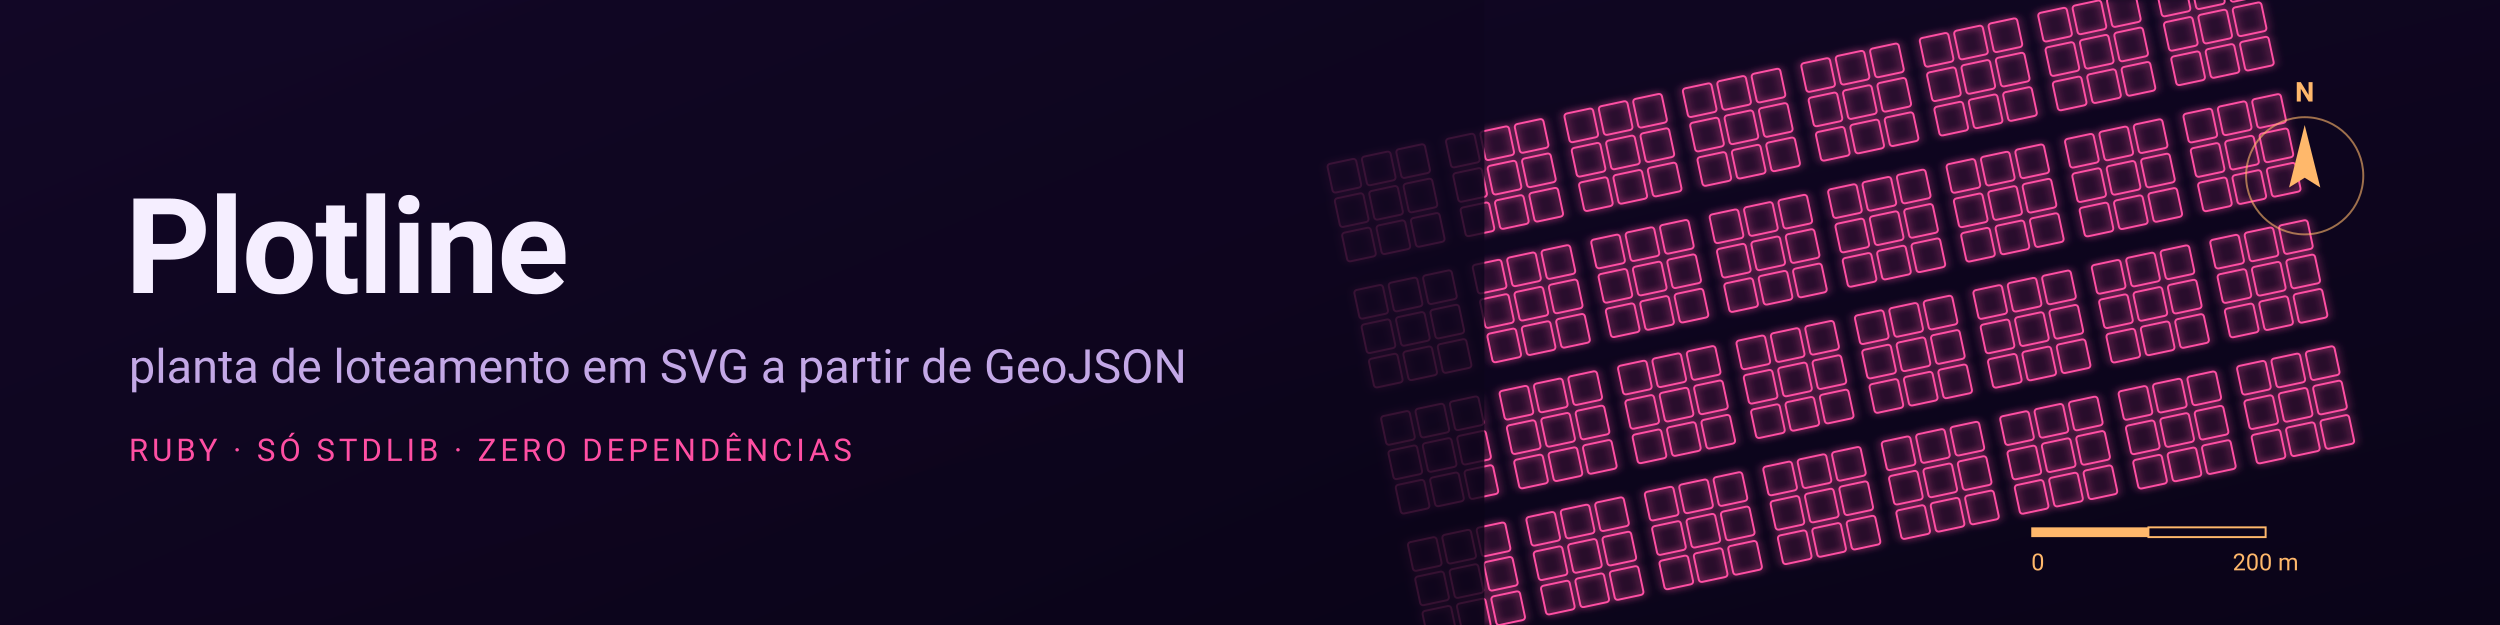
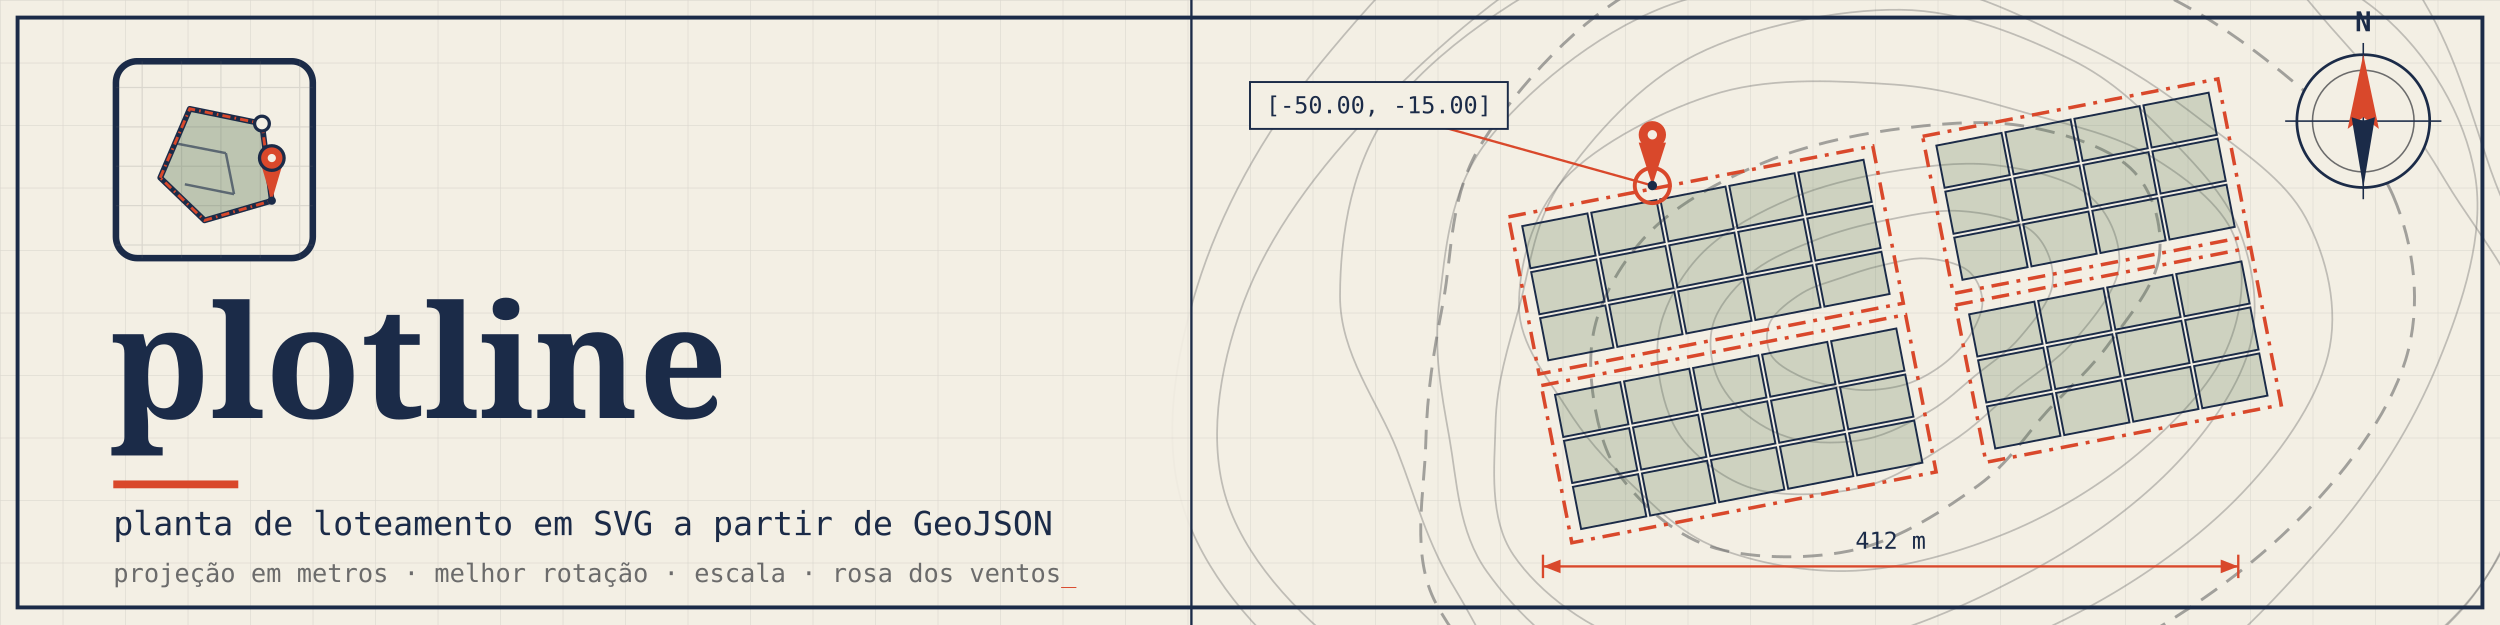
- <svg xmlns="http://www.w3.org/2000/svg" viewBox="0 0 1280 320" width="1280" height="320" role="img" aria-label="Plotline: planta de loteamento em SVG a partir de GeoJSON">
+ <svg xmlns="http://www.w3.org/2000/svg" viewBox="0 0 1280 320" width="1280" height="320" role="img" aria-labelledby="t d">
  <defs>
-     <linearGradient id="g" x1="0" y1="0" x2="1" y2="1">
-       <stop offset="0" stop-color="#120726" />
-       <stop offset="1" stop-color="#0a0418" />
-     </linearGradient>
-     <filter id="b" x="-10%" y="-10%" width="120%" height="120%">
-       <feGaussianBlur stdDeviation="2" result="x" />
-       <feMerge>
-         <feMergeNode in="x" />
-         <feMergeNode in="SourceGraphic" />
-       </feMerge>
-     </filter>
+     <pattern id="q" width="32" height="32" patternUnits="userSpaceOnUse">
+       <path d="M32 0H0V32" fill="none" stroke="#6B6B6B" stroke-opacity=".16" stroke-width=".7" />
+     </pattern>
+     <clipPath id="tela">
+       <rect width="1280" height="320" />
+     </clipPath>
+     <style>
+       .t { font-family: Georgia, serif; }
+       .m { font-family: 'IBM Plex Mono', Consolas, monospace; }
+       .cn { fill: none; stroke: #6B6B6B; stroke-opacity: .38; stroke-width: .9; }
+       .idx { fill: none; stroke: #6B6B6B; stroke-opacity: .6; stroke-width: 1.5; stroke-dasharray: 10 6; animation: curso 24s linear infinite; }
+       .lt { fill: #5B7553; stroke: #1B2B48; stroke-width: 1; fill-opacity: .24; animation: lote 6s ease-in-out infinite; }
+       .d1 { animation-delay: -1.2s; } .d2 { animation-delay: -2.4s; } .d3 { animation-delay: -3.6s; } .d4 { animation-delay: -4.8s; }
+       .anel { fill: none; stroke: #D9482B; stroke-width: 2; transform-box: fill-box; transform-origin: center; animation: anel 3.2s ease-out infinite; }
+       .agulha { transform-origin: 1210px 62px; animation: bussola 9s ease-in-out infinite alternate; }
+       .cursor { animation: pisca 1.2s steps(1) infinite; }
+       @keyframes curso { to { stroke-dashoffset: -64; } }
+       @keyframes lote { 0%, 100% { fill-opacity: .14; } 50% { fill-opacity: .4; } }
+       @keyframes anel { 0% { transform: scale(.4); opacity: .9; } 100% { transform: scale(2.6); opacity: 0; } }
+       @keyframes bussola { from { transform: rotate(-9deg); } to { transform: rotate(9deg); } }
+       @keyframes pisca { 50% { opacity: 0; } }
+       @media (prefers-reduced-motion: reduce) { .idx, .lt, .anel, .agulha, .cursor { animation: none; } .anel { opacity: .5; } }
+     </style>
  </defs>
-   <style>
-     .l { fill: #FF4FA3; fill-opacity: .06; stroke: #FF4FA3; stroke-width: 1; animation: pulso 5s ease-in-out infinite; }
-     .d1 { animation-delay: -1s; } .d2 { animation-delay: -2s; } .d3 { animation-delay: -3s; } .d4 { animation-delay: -4s; }
-     @keyframes pulso { 0%, 100% { stroke-opacity: .35; fill-opacity: .03; } 50% { stroke-opacity: 1; fill-opacity: .16; } }
-     .t { font-family: system-ui, -apple-system, 'Segoe UI', Roboto, 'Helvetica Neue', Arial, sans-serif; }
-     .rosa { transform-origin: 1180px 90px; animation: gira 14s ease-in-out infinite alternate; }
-     @keyframes gira { from { transform: rotate(-12deg); } to { transform: rotate(12deg); } }
-     @media (prefers-reduced-motion: reduce) { .l, .rosa { animation: none; } }
-   </style>
-   <rect width="1280" height="320" fill="url(#g)" />
-   <g transform="rotate(-12 900 160)" filter="url(#b)">
-     <rect class="l d1" x="700" y="40" width="15" height="15" rx="1.5" />
-     <rect class="l d2" x="718" y="40" width="15" height="15" rx="1.5" />
-     <rect class="l d3" x="736" y="40" width="15" height="15" rx="1.5" />
-     <rect class="l d4" x="700" y="58" width="15" height="15" rx="1.5" />
-     <rect class="l d0" x="718" y="58" width="15" height="15" rx="1.5" />
-     <rect class="l d1" x="736" y="58" width="15" height="15" rx="1.5" />
-     <rect class="l d2" x="700" y="76" width="15" height="15" rx="1.5" />
-     <rect class="l d3" x="718" y="76" width="15" height="15" rx="1.5" />
-     <rect class="l d4" x="736" y="76" width="15" height="15" rx="1.5" />
-     <rect class="l d0" x="700" y="106" width="15" height="15" rx="1.5" />
-     <rect class="l d1" x="718" y="106" width="15" height="15" rx="1.5" />
-     <rect class="l d2" x="736" y="106" width="15" height="15" rx="1.5" />
-     <rect class="l d3" x="700" y="124" width="15" height="15" rx="1.5" />
-     <rect class="l d4" x="718" y="124" width="15" height="15" rx="1.5" />
-     <rect class="l d0" x="736" y="124" width="15" height="15" rx="1.5" />
-     <rect class="l d1" x="700" y="142" width="15" height="15" rx="1.5" />
-     <rect class="l d2" x="718" y="142" width="15" height="15" rx="1.5" />
-     <rect class="l d3" x="736" y="142" width="15" height="15" rx="1.5" />
-     <rect class="l d4" x="700" y="172" width="15" height="15" rx="1.5" />
-     <rect class="l d0" x="718" y="172" width="15" height="15" rx="1.5" />
-     <rect class="l d1" x="736" y="172" width="15" height="15" rx="1.5" />
-     <rect class="l d2" x="700" y="190" width="15" height="15" rx="1.5" />
-     <rect class="l d3" x="718" y="190" width="15" height="15" rx="1.5" />
-     <rect class="l d4" x="736" y="190" width="15" height="15" rx="1.5" />
-     <rect class="l d0" x="700" y="208" width="15" height="15" rx="1.5" />
-     <rect class="l d1" x="718" y="208" width="15" height="15" rx="1.5" />
-     <rect class="l d2" x="736" y="208" width="15" height="15" rx="1.5" />
-     <rect class="l d3" x="700" y="238" width="15" height="15" rx="1.5" />
-     <rect class="l d4" x="718" y="238" width="15" height="15" rx="1.5" />
-     <rect class="l d0" x="736" y="238" width="15" height="15" rx="1.5" />
-     <rect class="l d1" x="700" y="256" width="15" height="15" rx="1.5" />
-     <rect class="l d2" x="718" y="256" width="15" height="15" rx="1.5" />
-     <rect class="l d3" x="736" y="256" width="15" height="15" rx="1.5" />
-     <rect class="l d4" x="700" y="274" width="15" height="15" rx="1.5" />
-     <rect class="l d0" x="718" y="274" width="15" height="15" rx="1.5" />
-     <rect class="l d1" x="736" y="274" width="15" height="15" rx="1.5" />
-     <rect class="l d2" x="762" y="40" width="15" height="15" rx="1.5" />
-     <rect class="l d3" x="780" y="40" width="15" height="15" rx="1.5" />
-     <rect class="l d4" x="798" y="40" width="15" height="15" rx="1.5" />
-     <rect class="l d0" x="762" y="58" width="15" height="15" rx="1.5" />
-     <rect class="l d1" x="780" y="58" width="15" height="15" rx="1.5" />
-     <rect class="l d2" x="798" y="58" width="15" height="15" rx="1.5" />
-     <rect class="l d3" x="762" y="76" width="15" height="15" rx="1.5" />
-     <rect class="l d4" x="780" y="76" width="15" height="15" rx="1.5" />
-     <rect class="l d0" x="798" y="76" width="15" height="15" rx="1.5" />
-     <rect class="l d1" x="762" y="106" width="15" height="15" rx="1.5" />
-     <rect class="l d2" x="780" y="106" width="15" height="15" rx="1.5" />
-     <rect class="l d3" x="798" y="106" width="15" height="15" rx="1.5" />
-     <rect class="l d4" x="762" y="124" width="15" height="15" rx="1.5" />
-     <rect class="l d0" x="780" y="124" width="15" height="15" rx="1.5" />
-     <rect class="l d1" x="798" y="124" width="15" height="15" rx="1.5" />
-     <rect class="l d2" x="762" y="142" width="15" height="15" rx="1.5" />
-     <rect class="l d3" x="780" y="142" width="15" height="15" rx="1.5" />
-     <rect class="l d4" x="798" y="142" width="15" height="15" rx="1.5" />
-     <rect class="l d0" x="762" y="172" width="15" height="15" rx="1.5" />
-     <rect class="l d1" x="780" y="172" width="15" height="15" rx="1.5" />
-     <rect class="l d2" x="798" y="172" width="15" height="15" rx="1.5" />
-     <rect class="l d3" x="762" y="190" width="15" height="15" rx="1.5" />
-     <rect class="l d4" x="780" y="190" width="15" height="15" rx="1.5" />
-     <rect class="l d0" x="798" y="190" width="15" height="15" rx="1.5" />
-     <rect class="l d1" x="762" y="208" width="15" height="15" rx="1.5" />
-     <rect class="l d2" x="780" y="208" width="15" height="15" rx="1.5" />
-     <rect class="l d3" x="798" y="208" width="15" height="15" rx="1.5" />
-     <rect class="l d4" x="762" y="238" width="15" height="15" rx="1.5" />
-     <rect class="l d0" x="780" y="238" width="15" height="15" rx="1.5" />
-     <rect class="l d1" x="798" y="238" width="15" height="15" rx="1.5" />
-     <rect class="l d2" x="762" y="256" width="15" height="15" rx="1.5" />
-     <rect class="l d3" x="780" y="256" width="15" height="15" rx="1.5" />
-     <rect class="l d4" x="798" y="256" width="15" height="15" rx="1.5" />
-     <rect class="l d0" x="762" y="274" width="15" height="15" rx="1.5" />
-     <rect class="l d1" x="780" y="274" width="15" height="15" rx="1.5" />
-     <rect class="l d2" x="798" y="274" width="15" height="15" rx="1.5" />
-     <rect class="l d3" x="824" y="40" width="15" height="15" rx="1.5" />
-     <rect class="l d4" x="842" y="40" width="15" height="15" rx="1.5" />
-     <rect class="l d0" x="860" y="40" width="15" height="15" rx="1.5" />
-     <rect class="l d1" x="824" y="58" width="15" height="15" rx="1.5" />
-     <rect class="l d2" x="842" y="58" width="15" height="15" rx="1.5" />
-     <rect class="l d3" x="860" y="58" width="15" height="15" rx="1.5" />
-     <rect class="l d4" x="824" y="76" width="15" height="15" rx="1.5" />
-     <rect class="l d0" x="842" y="76" width="15" height="15" rx="1.5" />
-     <rect class="l d1" x="860" y="76" width="15" height="15" rx="1.5" />
-     <rect class="l d2" x="824" y="106" width="15" height="15" rx="1.5" />
-     <rect class="l d3" x="842" y="106" width="15" height="15" rx="1.5" />
-     <rect class="l d4" x="860" y="106" width="15" height="15" rx="1.5" />
-     <rect class="l d0" x="824" y="124" width="15" height="15" rx="1.5" />
-     <rect class="l d1" x="842" y="124" width="15" height="15" rx="1.5" />
-     <rect class="l d2" x="860" y="124" width="15" height="15" rx="1.5" />
-     <rect class="l d3" x="824" y="142" width="15" height="15" rx="1.5" />
-     <rect class="l d4" x="842" y="142" width="15" height="15" rx="1.5" />
-     <rect class="l d0" x="860" y="142" width="15" height="15" rx="1.5" />
-     <rect class="l d1" x="824" y="172" width="15" height="15" rx="1.5" />
-     <rect class="l d2" x="842" y="172" width="15" height="15" rx="1.5" />
-     <rect class="l d3" x="860" y="172" width="15" height="15" rx="1.5" />
-     <rect class="l d4" x="824" y="190" width="15" height="15" rx="1.5" />
-     <rect class="l d0" x="842" y="190" width="15" height="15" rx="1.5" />
-     <rect class="l d1" x="860" y="190" width="15" height="15" rx="1.5" />
-     <rect class="l d2" x="824" y="208" width="15" height="15" rx="1.5" />
-     <rect class="l d3" x="842" y="208" width="15" height="15" rx="1.5" />
-     <rect class="l d4" x="860" y="208" width="15" height="15" rx="1.5" />
-     <rect class="l d0" x="824" y="238" width="15" height="15" rx="1.5" />
-     <rect class="l d1" x="842" y="238" width="15" height="15" rx="1.5" />
-     <rect class="l d2" x="860" y="238" width="15" height="15" rx="1.5" />
-     <rect class="l d3" x="824" y="256" width="15" height="15" rx="1.5" />
-     <rect class="l d4" x="842" y="256" width="15" height="15" rx="1.5" />
-     <rect class="l d0" x="860" y="256" width="15" height="15" rx="1.5" />
-     <rect class="l d1" x="824" y="274" width="15" height="15" rx="1.5" />
-     <rect class="l d2" x="842" y="274" width="15" height="15" rx="1.5" />
-     <rect class="l d3" x="860" y="274" width="15" height="15" rx="1.5" />
-     <rect class="l d4" x="886" y="40" width="15" height="15" rx="1.5" />
-     <rect class="l d0" x="904" y="40" width="15" height="15" rx="1.5" />
-     <rect class="l d1" x="922" y="40" width="15" height="15" rx="1.5" />
-     <rect class="l d2" x="886" y="58" width="15" height="15" rx="1.5" />
-     <rect class="l d3" x="904" y="58" width="15" height="15" rx="1.5" />
-     <rect class="l d4" x="922" y="58" width="15" height="15" rx="1.5" />
-     <rect class="l d0" x="886" y="76" width="15" height="15" rx="1.5" />
-     <rect class="l d1" x="904" y="76" width="15" height="15" rx="1.5" />
-     <rect class="l d2" x="922" y="76" width="15" height="15" rx="1.5" />
-     <rect class="l d3" x="886" y="106" width="15" height="15" rx="1.5" />
-     <rect class="l d4" x="904" y="106" width="15" height="15" rx="1.5" />
-     <rect class="l d0" x="922" y="106" width="15" height="15" rx="1.5" />
-     <rect class="l d1" x="886" y="124" width="15" height="15" rx="1.5" />
-     <rect class="l d2" x="904" y="124" width="15" height="15" rx="1.5" />
-     <rect class="l d3" x="922" y="124" width="15" height="15" rx="1.5" />
-     <rect class="l d4" x="886" y="142" width="15" height="15" rx="1.5" />
-     <rect class="l d0" x="904" y="142" width="15" height="15" rx="1.5" />
-     <rect class="l d1" x="922" y="142" width="15" height="15" rx="1.5" />
-     <rect class="l d2" x="886" y="172" width="15" height="15" rx="1.5" />
-     <rect class="l d3" x="904" y="172" width="15" height="15" rx="1.5" />
-     <rect class="l d4" x="922" y="172" width="15" height="15" rx="1.5" />
-     <rect class="l d0" x="886" y="190" width="15" height="15" rx="1.5" />
-     <rect class="l d1" x="904" y="190" width="15" height="15" rx="1.5" />
-     <rect class="l d2" x="922" y="190" width="15" height="15" rx="1.5" />
-     <rect class="l d3" x="886" y="208" width="15" height="15" rx="1.5" />
-     <rect class="l d4" x="904" y="208" width="15" height="15" rx="1.5" />
-     <rect class="l d0" x="922" y="208" width="15" height="15" rx="1.5" />
-     <rect class="l d1" x="886" y="238" width="15" height="15" rx="1.5" />
-     <rect class="l d2" x="904" y="238" width="15" height="15" rx="1.5" />
-     <rect class="l d3" x="922" y="238" width="15" height="15" rx="1.5" />
-     <rect class="l d4" x="886" y="256" width="15" height="15" rx="1.5" />
-     <rect class="l d0" x="904" y="256" width="15" height="15" rx="1.5" />
-     <rect class="l d1" x="922" y="256" width="15" height="15" rx="1.5" />
-     <rect class="l d2" x="886" y="274" width="15" height="15" rx="1.5" />
-     <rect class="l d3" x="904" y="274" width="15" height="15" rx="1.5" />
-     <rect class="l d4" x="922" y="274" width="15" height="15" rx="1.5" />
-     <rect class="l d0" x="948" y="40" width="15" height="15" rx="1.5" />
-     <rect class="l d1" x="966" y="40" width="15" height="15" rx="1.5" />
-     <rect class="l d2" x="984" y="40" width="15" height="15" rx="1.5" />
-     <rect class="l d3" x="948" y="58" width="15" height="15" rx="1.5" />
-     <rect class="l d4" x="966" y="58" width="15" height="15" rx="1.5" />
-     <rect class="l d0" x="984" y="58" width="15" height="15" rx="1.5" />
-     <rect class="l d1" x="948" y="76" width="15" height="15" rx="1.5" />
-     <rect class="l d2" x="966" y="76" width="15" height="15" rx="1.5" />
-     <rect class="l d3" x="984" y="76" width="15" height="15" rx="1.5" />
-     <rect class="l d4" x="948" y="106" width="15" height="15" rx="1.5" />
-     <rect class="l d0" x="966" y="106" width="15" height="15" rx="1.5" />
-     <rect class="l d1" x="984" y="106" width="15" height="15" rx="1.5" />
-     <rect class="l d2" x="948" y="124" width="15" height="15" rx="1.5" />
-     <rect class="l d3" x="966" y="124" width="15" height="15" rx="1.5" />
-     <rect class="l d4" x="984" y="124" width="15" height="15" rx="1.5" />
-     <rect class="l d0" x="948" y="142" width="15" height="15" rx="1.5" />
-     <rect class="l d1" x="966" y="142" width="15" height="15" rx="1.5" />
-     <rect class="l d2" x="984" y="142" width="15" height="15" rx="1.5" />
-     <rect class="l d3" x="948" y="172" width="15" height="15" rx="1.5" />
-     <rect class="l d4" x="966" y="172" width="15" height="15" rx="1.5" />
-     <rect class="l d0" x="984" y="172" width="15" height="15" rx="1.5" />
-     <rect class="l d1" x="948" y="190" width="15" height="15" rx="1.5" />
-     <rect class="l d2" x="966" y="190" width="15" height="15" rx="1.5" />
-     <rect class="l d3" x="984" y="190" width="15" height="15" rx="1.5" />
-     <rect class="l d4" x="948" y="208" width="15" height="15" rx="1.5" />
-     <rect class="l d0" x="966" y="208" width="15" height="15" rx="1.5" />
-     <rect class="l d1" x="984" y="208" width="15" height="15" rx="1.5" />
-     <rect class="l d2" x="948" y="238" width="15" height="15" rx="1.5" />
-     <rect class="l d3" x="966" y="238" width="15" height="15" rx="1.5" />
-     <rect class="l d4" x="984" y="238" width="15" height="15" rx="1.5" />
-     <rect class="l d0" x="948" y="256" width="15" height="15" rx="1.5" />
-     <rect class="l d1" x="966" y="256" width="15" height="15" rx="1.5" />
-     <rect class="l d2" x="984" y="256" width="15" height="15" rx="1.5" />
-     <rect class="l d3" x="948" y="274" width="15" height="15" rx="1.5" />
-     <rect class="l d4" x="966" y="274" width="15" height="15" rx="1.5" />
-     <rect class="l d0" x="984" y="274" width="15" height="15" rx="1.5" />
-     <rect class="l d1" x="1010" y="40" width="15" height="15" rx="1.5" />
-     <rect class="l d2" x="1028" y="40" width="15" height="15" rx="1.5" />
-     <rect class="l d3" x="1046" y="40" width="15" height="15" rx="1.5" />
-     <rect class="l d4" x="1010" y="58" width="15" height="15" rx="1.5" />
-     <rect class="l d0" x="1028" y="58" width="15" height="15" rx="1.5" />
-     <rect class="l d1" x="1046" y="58" width="15" height="15" rx="1.5" />
-     <rect class="l d2" x="1010" y="76" width="15" height="15" rx="1.5" />
-     <rect class="l d3" x="1028" y="76" width="15" height="15" rx="1.5" />
-     <rect class="l d4" x="1046" y="76" width="15" height="15" rx="1.5" />
-     <rect class="l d0" x="1010" y="106" width="15" height="15" rx="1.5" />
-     <rect class="l d1" x="1028" y="106" width="15" height="15" rx="1.5" />
-     <rect class="l d2" x="1046" y="106" width="15" height="15" rx="1.5" />
-     <rect class="l d3" x="1010" y="124" width="15" height="15" rx="1.5" />
-     <rect class="l d4" x="1028" y="124" width="15" height="15" rx="1.5" />
-     <rect class="l d0" x="1046" y="124" width="15" height="15" rx="1.5" />
-     <rect class="l d1" x="1010" y="142" width="15" height="15" rx="1.5" />
-     <rect class="l d2" x="1028" y="142" width="15" height="15" rx="1.5" />
-     <rect class="l d3" x="1046" y="142" width="15" height="15" rx="1.5" />
-     <rect class="l d4" x="1010" y="172" width="15" height="15" rx="1.5" />
-     <rect class="l d0" x="1028" y="172" width="15" height="15" rx="1.5" />
-     <rect class="l d1" x="1046" y="172" width="15" height="15" rx="1.5" />
-     <rect class="l d2" x="1010" y="190" width="15" height="15" rx="1.5" />
-     <rect class="l d3" x="1028" y="190" width="15" height="15" rx="1.5" />
-     <rect class="l d4" x="1046" y="190" width="15" height="15" rx="1.5" />
-     <rect class="l d0" x="1010" y="208" width="15" height="15" rx="1.5" />
-     <rect class="l d1" x="1028" y="208" width="15" height="15" rx="1.5" />
-     <rect class="l d2" x="1046" y="208" width="15" height="15" rx="1.5" />
-     <rect class="l d3" x="1010" y="238" width="15" height="15" rx="1.5" />
-     <rect class="l d4" x="1028" y="238" width="15" height="15" rx="1.5" />
-     <rect class="l d0" x="1046" y="238" width="15" height="15" rx="1.5" />
-     <rect class="l d1" x="1010" y="256" width="15" height="15" rx="1.5" />
-     <rect class="l d2" x="1028" y="256" width="15" height="15" rx="1.5" />
-     <rect class="l d3" x="1046" y="256" width="15" height="15" rx="1.5" />
-     <rect class="l d4" x="1010" y="274" width="15" height="15" rx="1.5" />
-     <rect class="l d0" x="1028" y="274" width="15" height="15" rx="1.5" />
-     <rect class="l d1" x="1046" y="274" width="15" height="15" rx="1.5" />
-     <rect class="l d2" x="1072" y="40" width="15" height="15" rx="1.5" />
-     <rect class="l d3" x="1090" y="40" width="15" height="15" rx="1.5" />
-     <rect class="l d4" x="1108" y="40" width="15" height="15" rx="1.5" />
-     <rect class="l d0" x="1072" y="58" width="15" height="15" rx="1.5" />
-     <rect class="l d1" x="1090" y="58" width="15" height="15" rx="1.5" />
-     <rect class="l d2" x="1108" y="58" width="15" height="15" rx="1.5" />
-     <rect class="l d3" x="1072" y="76" width="15" height="15" rx="1.5" />
-     <rect class="l d4" x="1090" y="76" width="15" height="15" rx="1.5" />
-     <rect class="l d0" x="1108" y="76" width="15" height="15" rx="1.5" />
-     <rect class="l d1" x="1072" y="106" width="15" height="15" rx="1.5" />
-     <rect class="l d2" x="1090" y="106" width="15" height="15" rx="1.5" />
-     <rect class="l d3" x="1108" y="106" width="15" height="15" rx="1.5" />
-     <rect class="l d4" x="1072" y="124" width="15" height="15" rx="1.5" />
-     <rect class="l d0" x="1090" y="124" width="15" height="15" rx="1.5" />
-     <rect class="l d1" x="1108" y="124" width="15" height="15" rx="1.5" />
-     <rect class="l d2" x="1072" y="142" width="15" height="15" rx="1.5" />
-     <rect class="l d3" x="1090" y="142" width="15" height="15" rx="1.5" />
-     <rect class="l d4" x="1108" y="142" width="15" height="15" rx="1.5" />
-     <rect class="l d0" x="1072" y="172" width="15" height="15" rx="1.5" />
-     <rect class="l d1" x="1090" y="172" width="15" height="15" rx="1.5" />
-     <rect class="l d2" x="1108" y="172" width="15" height="15" rx="1.5" />
-     <rect class="l d3" x="1072" y="190" width="15" height="15" rx="1.5" />
-     <rect class="l d4" x="1090" y="190" width="15" height="15" rx="1.5" />
-     <rect class="l d0" x="1108" y="190" width="15" height="15" rx="1.5" />
-     <rect class="l d1" x="1072" y="208" width="15" height="15" rx="1.5" />
-     <rect class="l d2" x="1090" y="208" width="15" height="15" rx="1.5" />
-     <rect class="l d3" x="1108" y="208" width="15" height="15" rx="1.5" />
-     <rect class="l d4" x="1072" y="238" width="15" height="15" rx="1.5" />
-     <rect class="l d0" x="1090" y="238" width="15" height="15" rx="1.5" />
-     <rect class="l d1" x="1108" y="238" width="15" height="15" rx="1.5" />
-     <rect class="l d2" x="1072" y="256" width="15" height="15" rx="1.5" />
-     <rect class="l d3" x="1090" y="256" width="15" height="15" rx="1.5" />
-     <rect class="l d4" x="1108" y="256" width="15" height="15" rx="1.5" />
-     <rect class="l d0" x="1072" y="274" width="15" height="15" rx="1.5" />
-     <rect class="l d1" x="1090" y="274" width="15" height="15" rx="1.5" />
-     <rect class="l d2" x="1108" y="274" width="15" height="15" rx="1.5" />
-     <rect class="l d3" x="1134" y="40" width="15" height="15" rx="1.5" />
-     <rect class="l d4" x="1152" y="40" width="15" height="15" rx="1.5" />
-     <rect class="l d0" x="1170" y="40" width="15" height="15" rx="1.5" />
-     <rect class="l d1" x="1134" y="58" width="15" height="15" rx="1.5" />
-     <rect class="l d2" x="1152" y="58" width="15" height="15" rx="1.5" />
-     <rect class="l d3" x="1170" y="58" width="15" height="15" rx="1.5" />
-     <rect class="l d4" x="1134" y="76" width="15" height="15" rx="1.5" />
-     <rect class="l d0" x="1152" y="76" width="15" height="15" rx="1.5" />
-     <rect class="l d1" x="1170" y="76" width="15" height="15" rx="1.5" />
-     <rect class="l d2" x="1134" y="106" width="15" height="15" rx="1.5" />
-     <rect class="l d3" x="1152" y="106" width="15" height="15" rx="1.5" />
-     <rect class="l d4" x="1170" y="106" width="15" height="15" rx="1.5" />
-     <rect class="l d0" x="1134" y="124" width="15" height="15" rx="1.5" />
-     <rect class="l d1" x="1152" y="124" width="15" height="15" rx="1.5" />
-     <rect class="l d2" x="1170" y="124" width="15" height="15" rx="1.5" />
-     <rect class="l d3" x="1134" y="142" width="15" height="15" rx="1.5" />
-     <rect class="l d4" x="1152" y="142" width="15" height="15" rx="1.5" />
-     <rect class="l d0" x="1170" y="142" width="15" height="15" rx="1.5" />
-     <rect class="l d1" x="1134" y="172" width="15" height="15" rx="1.5" />
-     <rect class="l d2" x="1152" y="172" width="15" height="15" rx="1.5" />
-     <rect class="l d3" x="1170" y="172" width="15" height="15" rx="1.5" />
-     <rect class="l d4" x="1134" y="190" width="15" height="15" rx="1.5" />
-     <rect class="l d0" x="1152" y="190" width="15" height="15" rx="1.5" />
-     <rect class="l d1" x="1170" y="190" width="15" height="15" rx="1.5" />
-     <rect class="l d2" x="1134" y="208" width="15" height="15" rx="1.5" />
-     <rect class="l d3" x="1152" y="208" width="15" height="15" rx="1.5" />
-     <rect class="l d4" x="1170" y="208" width="15" height="15" rx="1.5" />
-     <rect class="l d0" x="1134" y="238" width="15" height="15" rx="1.5" />
-     <rect class="l d1" x="1152" y="238" width="15" height="15" rx="1.5" />
-     <rect class="l d2" x="1170" y="238" width="15" height="15" rx="1.5" />
-     <rect class="l d3" x="1134" y="256" width="15" height="15" rx="1.5" />
-     <rect class="l d4" x="1152" y="256" width="15" height="15" rx="1.5" />
-     <rect class="l d0" x="1170" y="256" width="15" height="15" rx="1.5" />
-     <rect class="l d1" x="1134" y="274" width="15" height="15" rx="1.5" />
-     <rect class="l d2" x="1152" y="274" width="15" height="15" rx="1.5" />
-     <rect class="l d3" x="1170" y="274" width="15" height="15" rx="1.5" />
-   </g>
-   <rect x="0" y="0" width="760" height="320" fill="url(#g)" opacity=".82" />
-   <text class="t" x="64" y="150" fill="#F5EEFF" font-size="68" font-weight="700" letter-spacing="-1">Plotline</text>
-   <text class="t" x="66" y="196" fill="#C3A8E6" font-size="24">planta de loteamento em SVG a partir de GeoJSON</text>
-   <text class="t" x="66" y="236" fill="#FF4FA3" font-size="16" letter-spacing="2">RUBY · SÓ STDLIB · ZERO DEPENDÊNCIAS</text>
-   <g class="rosa">
-     <circle cx="1180" cy="90" r="30" fill="none" stroke="#FFB86B" stroke-opacity=".6" />
-     <path d="M1180 64L1188 96L1180 91L1172 96Z" fill="#FFB86B" />
-     <text class="t" x="1180" y="52" text-anchor="middle" fill="#FFB86B" font-size="14" font-weight="700">N</text>
-   </g>
-   <g class="t" fill="#FFB86B" font-size="12">
-     <rect x="1040" y="270" width="60" height="5" fill="#FFB86B" />
-     <rect x="1100" y="270" width="60" height="5" fill="none" stroke="#FFB86B" />
-     <text x="1040" y="292">0</text>
-     <text x="1160" y="292" text-anchor="middle">200 m</text>
+   <g clip-path="url(#tela)">
+     <rect width="1280" height="320" fill="#F3EFE4" />
+     <rect width="1280" height="320" fill="url(#q)" />
+     <g>
+       <path class="cn" d="M1015.0 154.0C1015.3 159.4 1012.2 165.7 1009.1 171.0C1006.0 176.2 1001.4 181.2 996.3 185.4C991.2 189.5 984.7 193.5 978.3 195.9C971.8 198.3 964.1 199.4 957.5 199.7C950.9 200.0 944.7 198.9 938.6 197.6C932.6 196.4 926.4 195.1 921.1 192.4C915.8 189.8 909.2 186.2 906.7 181.6C904.3 177.0 903.8 170.0 906.4 164.7C909.1 159.5 916.5 153.9 922.6 150.1C928.7 146.3 936.4 144.5 943.1 142.1C949.7 139.8 955.4 137.7 962.6 136.1C969.7 134.5 978.3 131.9 985.7 132.3C993.2 132.7 1002.4 134.7 1007.2 138.3C1012.1 141.9 1014.7 148.5 1015.0 154.0Z" />
+       <path class="cn" d="M1051.0 144.8C1050.2 153.9 1041.1 164.6 1034.4 172.5C1027.8 180.5 1018.9 186.1 1011.1 192.5C1003.4 198.8 997.2 205.2 987.9 210.6C978.6 216.0 966.9 222.5 955.5 224.8C944.0 227.2 929.6 227.2 919.1 224.8C908.5 222.4 899.1 216.5 892.2 210.6C885.3 204.6 880.1 196.9 877.7 189.0C875.4 181.1 874.7 171.5 878.1 163.0C881.5 154.6 889.6 145.2 898.3 138.5C907.0 131.7 919.3 126.9 930.3 122.6C941.3 118.4 952.2 115.4 964.4 113.0C976.6 110.6 990.7 107.2 1003.2 108.0C1015.8 108.8 1031.8 111.8 1039.8 117.9C1047.7 124.0 1051.9 135.7 1051.0 144.8Z" />
+       <path class="cn" d="M1085.0 136.1C1083.9 148.5 1071.5 163.3 1062.2 174.2C1053.0 185.1 1040.2 192.5 1029.5 201.3C1018.9 210.0 1011.1 218.7 998.4 226.7C985.8 234.7 969.8 245.4 953.5 249.5C937.1 253.5 915.1 254.4 900.3 250.9C885.4 247.3 872.6 237.3 864.2 228.1C855.9 219.0 852.2 207.2 850.1 196.1C848.0 184.9 847.6 172.9 851.7 161.4C855.7 149.9 863.4 136.9 874.2 127.0C885.1 117.0 901.3 108.2 916.6 101.8C932.0 95.3 949.1 91.1 966.4 88.2C983.7 85.3 1003.1 82.6 1020.2 84.4C1037.3 86.3 1058.2 91.0 1069.0 99.6C1079.8 108.2 1086.1 123.6 1085.0 136.1Z" />
+       <path class="idx" d="M1105.6 130.8C1103.9 145.7 1089.9 162.1 1080.3 175.3C1070.8 188.6 1059.7 198.1 1048.4 210.3C1037.2 222.5 1029.0 236.8 1012.8 248.6C996.5 260.4 973.3 275.8 950.9 281.2C928.6 286.6 898.4 286.3 878.7 280.8C859.0 275.2 843.2 260.6 832.8 247.9C822.3 235.2 818.4 219.5 816.0 204.8C813.7 190.0 813.4 174.4 818.9 159.4C824.3 144.4 834.7 127.6 848.9 114.8C863.1 102.1 884.3 90.8 904.2 82.8C924.0 74.7 946.4 69.6 968.1 66.5C989.9 63.5 1014.3 61.1 1034.7 64.3C1055.1 67.6 1078.8 74.9 1090.7 86.0C1102.5 97.0 1107.4 115.9 1105.6 130.8Z" />
+       <path class="cn" d="M1143.9 121.0C1150.5 137.6 1148.3 160.4 1140.0 178.9C1131.8 197.5 1113.1 216.8 1094.5 232.4C1075.9 248.0 1052.5 262.5 1028.4 272.5C1004.4 282.4 975.0 290.9 950.1 292.2C925.2 293.5 898.3 288.0 879.0 280.4C859.7 272.9 847.1 259.0 834.3 247.0C821.4 234.9 811.2 223.4 801.8 208.4C792.3 193.4 777.9 176.4 777.7 156.9C777.6 137.5 783.6 110.1 800.8 91.8C818.0 73.5 852.8 55.4 881.0 47.3C909.2 39.3 943.6 41.5 970.0 43.3C996.3 45.2 1017.3 52.2 1039.1 58.3C1060.9 64.3 1083.2 69.2 1100.7 79.7C1118.1 90.2 1137.4 104.5 1143.9 121.0Z" />
+       <path class="cn" d="M1147.4 120.2C1153.8 138.0 1157.3 159.6 1151.3 179.6C1145.3 199.7 1129.8 221.7 1111.4 240.4C1093.0 259.1 1068.5 277.0 1041.1 291.8C1013.7 306.6 980.2 322.6 947.1 329.2C914.0 335.7 871.2 338.5 842.5 331.0C813.8 323.5 787.7 303.1 774.9 284.2C762.1 265.3 765.2 238.8 765.7 217.6C766.1 196.4 772.1 177.9 777.9 156.9C783.7 135.9 785.3 113.1 800.3 91.6C815.4 70.1 839.5 42.4 868.3 28.0C897.1 13.5 941.2 4.6 973.0 5.0C1004.9 5.3 1036.2 18.8 1059.4 30.0C1082.7 41.2 1097.8 57.2 1112.5 72.3C1127.1 87.3 1140.9 102.3 1147.4 120.2Z" />
+       <path class="cn" d="M1180.6 111.7C1191.2 131.6 1197.9 158.0 1191.9 182.1C1185.8 206.2 1166.7 233.7 1144.3 256.2C1121.9 278.7 1090.8 300.5 1057.6 317.0C1024.4 333.4 982.9 349.8 945.0 354.9C907.2 360.0 861.1 358.1 830.5 347.7C799.8 337.4 776.1 313.4 761.3 292.7C746.6 272.1 746.1 246.7 742.0 223.7C737.9 200.6 733.8 179.6 736.9 154.5C740.1 129.3 741.8 97.9 761.0 72.8C780.2 47.6 816.7 17.2 852.3 3.5C887.8 -10.2 938.8 -12.8 974.2 -9.6C1009.6 -6.4 1039.2 10.6 1064.8 22.5C1090.5 34.5 1108.9 47.5 1128.2 62.4C1147.5 77.2 1170.0 91.7 1180.6 111.7Z" />
+       <path class="idx" d="M1225.3 100.3C1235.8 124.8 1240.4 156.2 1231.6 184.5C1222.9 212.8 1199.5 244.1 1172.9 269.9C1146.4 295.7 1110.6 320.4 1072.3 339.4C1033.9 358.4 986.4 377.9 942.7 384.0C899.0 390.2 844.5 388.7 810.0 376.2C775.4 363.7 748.7 334.0 735.3 309.1C722.0 284.2 729.4 252.5 730.0 226.7C730.6 201.0 734.0 180.4 738.9 154.6C743.8 128.8 741.9 99.3 759.5 72.0C777.0 44.8 807.8 9.3 844.0 -9.1C880.2 -27.5 935.7 -38.0 976.5 -38.3C1017.4 -38.7 1057.1 -23.7 1089.1 -11.1C1121.1 1.5 1145.7 18.6 1168.4 37.1C1191.1 55.7 1214.7 75.7 1225.3 100.3Z" />
+       <path class="cn" d="M1267.2 89.6C1272.3 119.5 1261.3 154.1 1248.4 185.5C1235.6 216.9 1216.5 248.0 1190.1 278.1C1163.7 308.3 1131.5 343.8 1089.9 366.4C1048.3 388.9 987.6 410.9 940.4 413.3C893.2 415.7 839.3 399.0 806.8 380.5C774.3 362.1 760.8 327.7 745.6 302.6C730.3 277.6 725.2 255.7 715.3 230.5C705.4 205.3 686.0 181.3 686.1 151.4C686.2 121.5 691.5 81.0 715.7 51.1C740.0 21.2 788.0 -10.3 831.7 -27.9C875.4 -45.5 931.3 -52.0 977.8 -54.2C1024.3 -56.4 1070.8 -51.3 1110.8 -41.2C1150.8 -31.1 1191.8 -15.7 1217.9 6.1C1244.0 27.9 1262.1 59.6 1267.2 89.6Z" />
+       <path class="cn" d="M1252.5 93.3C1269.4 121.6 1297.7 152.2 1299.1 188.6C1300.4 225.0 1291.9 276.6 1260.7 311.9C1229.6 347.2 1165.6 383.3 1112.2 400.3C1058.8 417.3 991.8 416.3 940.3 413.7C888.9 411.2 844.9 398.0 803.5 385.1C762.2 372.1 721.9 358.0 692.5 335.9C663.1 313.9 636.0 284.2 627.1 253.0C618.2 221.8 625.2 182.5 639.2 148.5C653.2 114.5 679.9 79.8 711.1 48.9C742.2 18.0 781.1 -15.1 825.9 -36.7C870.7 -58.4 931.0 -78.4 979.9 -81.1C1028.8 -83.8 1083.1 -69.8 1119.4 -53.1C1155.7 -36.5 1175.5 -5.6 1197.7 18.8C1219.8 43.2 1235.6 65.0 1252.5 93.3Z" />
+       <path class="cn" d="M1275.4 87.5C1286.8 119.9 1308.0 151.6 1305.5 189.0C1302.9 226.3 1292.4 276.4 1260.3 311.7C1228.1 347.0 1165.9 382.7 1112.5 400.8C1059.1 418.9 992.8 420.8 939.8 420.3C886.8 419.8 838.6 410.1 794.3 398.0C749.9 385.9 705.3 370.9 673.8 347.7C642.3 324.5 615.6 292.0 605.4 258.5C595.3 225.1 601.1 184.6 612.9 146.9C624.7 109.2 645.3 69.8 676.2 32.2C707.2 -5.4 747.2 -49.9 798.5 -78.5C849.9 -107.1 925.2 -135.3 984.6 -139.2C1044.0 -143.2 1112.7 -124.4 1154.7 -102.2C1196.8 -80.0 1216.9 -37.5 1237.0 -5.9C1257.1 25.7 1264.0 55.0 1275.4 87.5Z" />
+     </g>
+     <rect x="0" y="0" width="610" height="320" fill="#F3EFE4" fill-opacity=".92" />
+     <rect x="0" y="0" width="610" height="320" fill="url(#q)" />
+     <path d="M610 0V320" stroke="#1B2B48" stroke-width="1.2" />
+     <g transform="translate(0 -14) rotate(-11 960 168)">
+       <g>
+         <rect class="lt d0" x="790" y="96" width="34" height="22" />
+         <rect class="lt d2" x="826" y="96" width="34" height="22" />
+         <rect class="lt d4" x="862" y="96" width="34" height="22" />
+         <rect class="lt d1" x="898" y="96" width="34" height="22" />
+         <rect class="lt d3" x="934" y="96" width="34" height="22" />
+         <rect class="lt d0" x="790" y="120" width="34" height="22" />
+         <rect class="lt d2" x="826" y="120" width="34" height="22" />
+         <rect class="lt d4" x="862" y="120" width="34" height="22" />
+         <rect class="lt d1" x="898" y="120" width="34" height="22" />
+         <rect class="lt d3" x="934" y="120" width="34" height="22" />
+         <rect class="lt d0" x="790" y="144" width="34" height="22" />
+         <rect class="lt d2" x="826" y="144" width="34" height="22" />
+         <rect class="lt d4" x="862" y="144" width="34" height="22" />
+         <rect class="lt d1" x="898" y="144" width="34" height="22" />
+         <rect class="lt d3" x="934" y="144" width="34" height="22" />
+       </g>
+       <g>
+         <rect class="lt d1" x="790" y="184" width="34" height="22" />
+         <rect class="lt d3" x="826" y="184" width="34" height="22" />
+         <rect class="lt d0" x="862" y="184" width="34" height="22" />
+         <rect class="lt d2" x="898" y="184" width="34" height="22" />
+         <rect class="lt d4" x="934" y="184" width="34" height="22" />
+         <rect class="lt d1" x="790" y="208" width="34" height="22" />
+         <rect class="lt d3" x="826" y="208" width="34" height="22" />
+         <rect class="lt d0" x="862" y="208" width="34" height="22" />
+         <rect class="lt d2" x="898" y="208" width="34" height="22" />
+         <rect class="lt d4" x="934" y="208" width="34" height="22" />
+         <rect class="lt d1" x="790" y="232" width="34" height="22" />
+         <rect class="lt d3" x="826" y="232" width="34" height="22" />
+         <rect class="lt d0" x="862" y="232" width="34" height="22" />
+         <rect class="lt d2" x="898" y="232" width="34" height="22" />
+         <rect class="lt d4" x="934" y="232" width="34" height="22" />
+       </g>
+       <g>
+         <rect class="lt d3" x="1006" y="96" width="34" height="22" />
+         <rect class="lt d0" x="1042" y="96" width="34" height="22" />
+         <rect class="lt d2" x="1078" y="96" width="34" height="22" />
+         <rect class="lt d4" x="1114" y="96" width="34" height="22" />
+         <rect class="lt d1" x="1006" y="120" width="34" height="22" />
+         <rect class="lt d3" x="1042" y="120" width="34" height="22" />
+         <rect class="lt d0" x="1078" y="120" width="34" height="22" />
+         <rect class="lt d2" x="1114" y="120" width="34" height="22" />
+         <rect class="lt d4" x="1006" y="144" width="34" height="22" />
+         <rect class="lt d1" x="1042" y="144" width="34" height="22" />
+         <rect class="lt d3" x="1078" y="144" width="34" height="22" />
+         <rect class="lt d0" x="1114" y="144" width="34" height="22" />
+       </g>
+       <g>
+         <rect class="lt d2" x="1006" y="184" width="34" height="22" />
+         <rect class="lt d4" x="1042" y="184" width="34" height="22" />
+         <rect class="lt d1" x="1078" y="184" width="34" height="22" />
+         <rect class="lt d3" x="1114" y="184" width="34" height="22" />
+         <rect class="lt d0" x="1006" y="208" width="34" height="22" />
+         <rect class="lt d2" x="1042" y="208" width="34" height="22" />
+         <rect class="lt d4" x="1078" y="208" width="34" height="22" />
+         <rect class="lt d1" x="1114" y="208" width="34" height="22" />
+         <rect class="lt d3" x="1006" y="232" width="34" height="22" />
+         <rect class="lt d0" x="1042" y="232" width="34" height="22" />
+         <rect class="lt d2" x="1078" y="232" width="34" height="22" />
+         <rect class="lt d4" x="1114" y="232" width="34" height="22" />
+       </g>
+       <path d="M784 90H974V172H784ZM784 178H974V260H784ZM1000 90H1154V172H1000ZM1000 178H1154V260H1000Z" fill="none" stroke="#D9482B" stroke-width="1.8" stroke-dasharray="9 4 2 4" />
+     </g>
+     <g class="m" font-size="12" fill="#1B2B48" transform="translate(0 -14)">
+       <path d="M846 109L706 70" stroke="#D9482B" stroke-width="1.2" />
+       <rect x="640" y="56" width="132" height="24" fill="#F3EFE4" stroke="#1B2B48" stroke-width="1" />
+       <text x="706" y="72" text-anchor="middle">[-50.00, -15.00]</text>
+     </g>
+     <g stroke="#D9482B" stroke-width="1.2" fill="none">
+       <path d="M790 290H1146M790 284V296M1146 284V296" />
+       <path d="M790 290l9 -3.5v7zM1146 290l-9 -3.5v7z" fill="#D9482B" stroke="none" />
+     </g>
+     <text class="m" x="968" y="281" font-size="12" text-anchor="middle" fill="#1B2B48">412 m</text>
+     <g transform="translate(846 95)">
+       <circle class="anel" r="9" />
+       <path d="M0 0L-7 -22H7Z" fill="#D9482B" />
+       <circle cy="-26" r="7" fill="#D9482B" />
+       <circle cy="-26" r="2.4" fill="#F3EFE4" />
+       <circle r="2.4" fill="#1B2B48" />
+     </g>
+     <g>
+       <circle cx="1210" cy="62" r="34" fill="#F3EFE4" stroke="#1B2B48" stroke-width="1.4" />
+       <circle cx="1210" cy="62" r="26" fill="none" stroke="#6B6B6B" stroke-width=".8" />
+       <path d="M1170 62H1250M1210 22V102" stroke="#1B2B48" stroke-width=".8" />
+       <g class="agulha">
+         <path d="M1210 28L1218 66L1210 60L1202 66Z" fill="#D9482B" />
+         <path d="M1210 96L1216 60L1210 62L1204 60Z" fill="#1B2B48" />
+       </g>
+       <text class="m" x="1210" y="16" font-size="14" font-weight="700" text-anchor="middle" fill="#1B2B48">N</text>
+     </g>
+     <g transform="translate(56 28) scale(.42)">
+       <rect x="8" y="8" width="240" height="240" rx="26" fill="#F3EFE4" stroke="#1B2B48" stroke-width="8" />
+       <path d="M40 8V248M88 8V248M136 8V248M184 8V248M232 8V248M8 40H248M8 88H248M8 136H248M8 184H248M8 232H248" stroke="#6B6B6B" stroke-opacity=".18" stroke-width="1.5" />
+       <path d="M62 150L98 66L186 84L198 178L116 202Z" fill="#5B7553" fill-opacity=".35" stroke="#1B2B48" stroke-width="7" stroke-linejoin="round" />
+       <path d="M80 108L142 120M92 158L152 170M142 120L152 170" stroke="#1B2B48" stroke-width="3" stroke-opacity=".6" fill="none" />
+       <path d="M62 150L98 66L186 84L198 178L116 202Z" fill="none" stroke="#D9482B" stroke-width="3.5" stroke-dasharray="10 5 2 5" />
+       <circle cx="186" cy="84" r="9" fill="#F3EFE4" stroke="#1B2B48" stroke-width="4" />
+       <g transform="translate(198 178)">
+         <path d="M0 0L-13 -44H13Z" fill="#D9482B" />
+         <circle cy="-52" r="15" fill="#D9482B" stroke="#1B2B48" stroke-width="4" />
+         <circle cy="-52" r="5" fill="#F3EFE4" />
+         <circle r="5" fill="#1B2B48" />
+       </g>
+     </g>
+     <text class="t" x="56" y="214" font-size="80" font-weight="700" fill="#1B2B48">plotline</text>
+     <rect x="58" y="246" width="64" height="4" fill="#D9482B" />
+     <text class="m" x="58" y="274" font-size="17" fill="#1B2B48">planta de loteamento em SVG a partir de GeoJSON</text>
+     <text class="m" x="58" y="298" font-size="13" fill="#6B6B6B">projeção em metros · melhor rotação · escala · rosa dos ventos<tspan class="cursor" fill="#D9482B">_</tspan>
+     </text>
+     <rect x="9" y="9" width="1262" height="302" fill="none" stroke="#1B2B48" stroke-width="2" />
  </g>
</svg>
